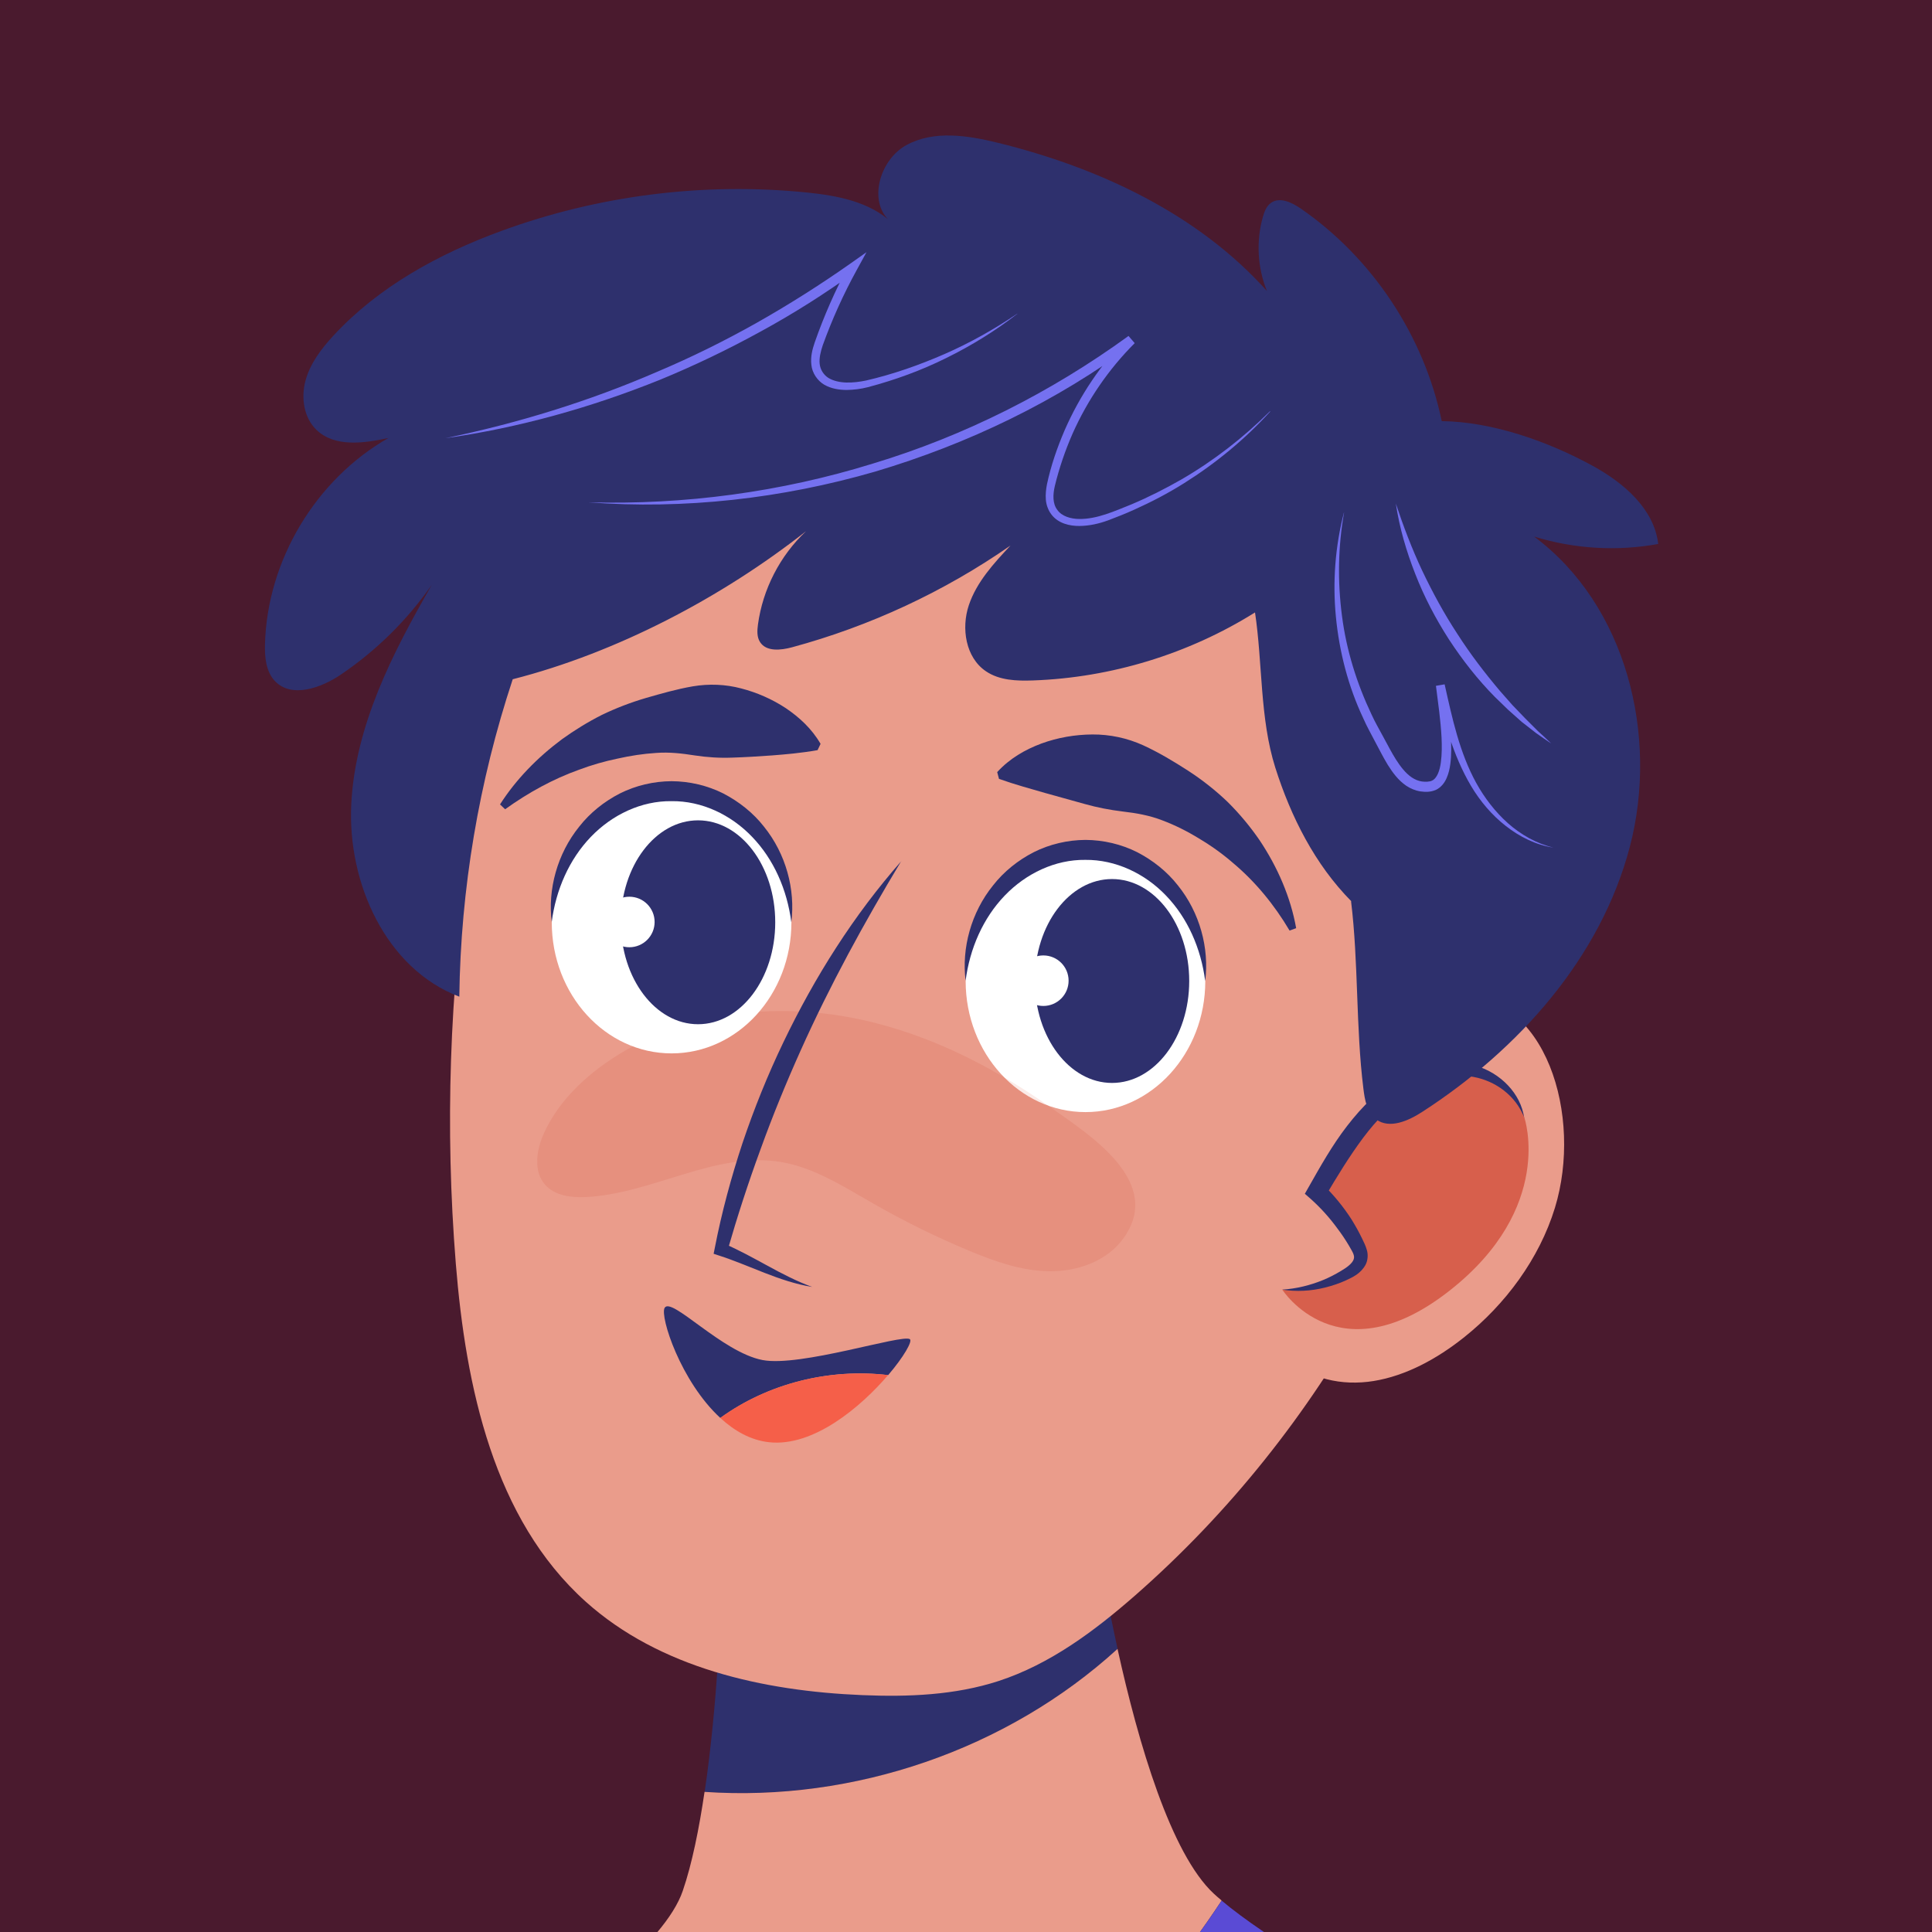
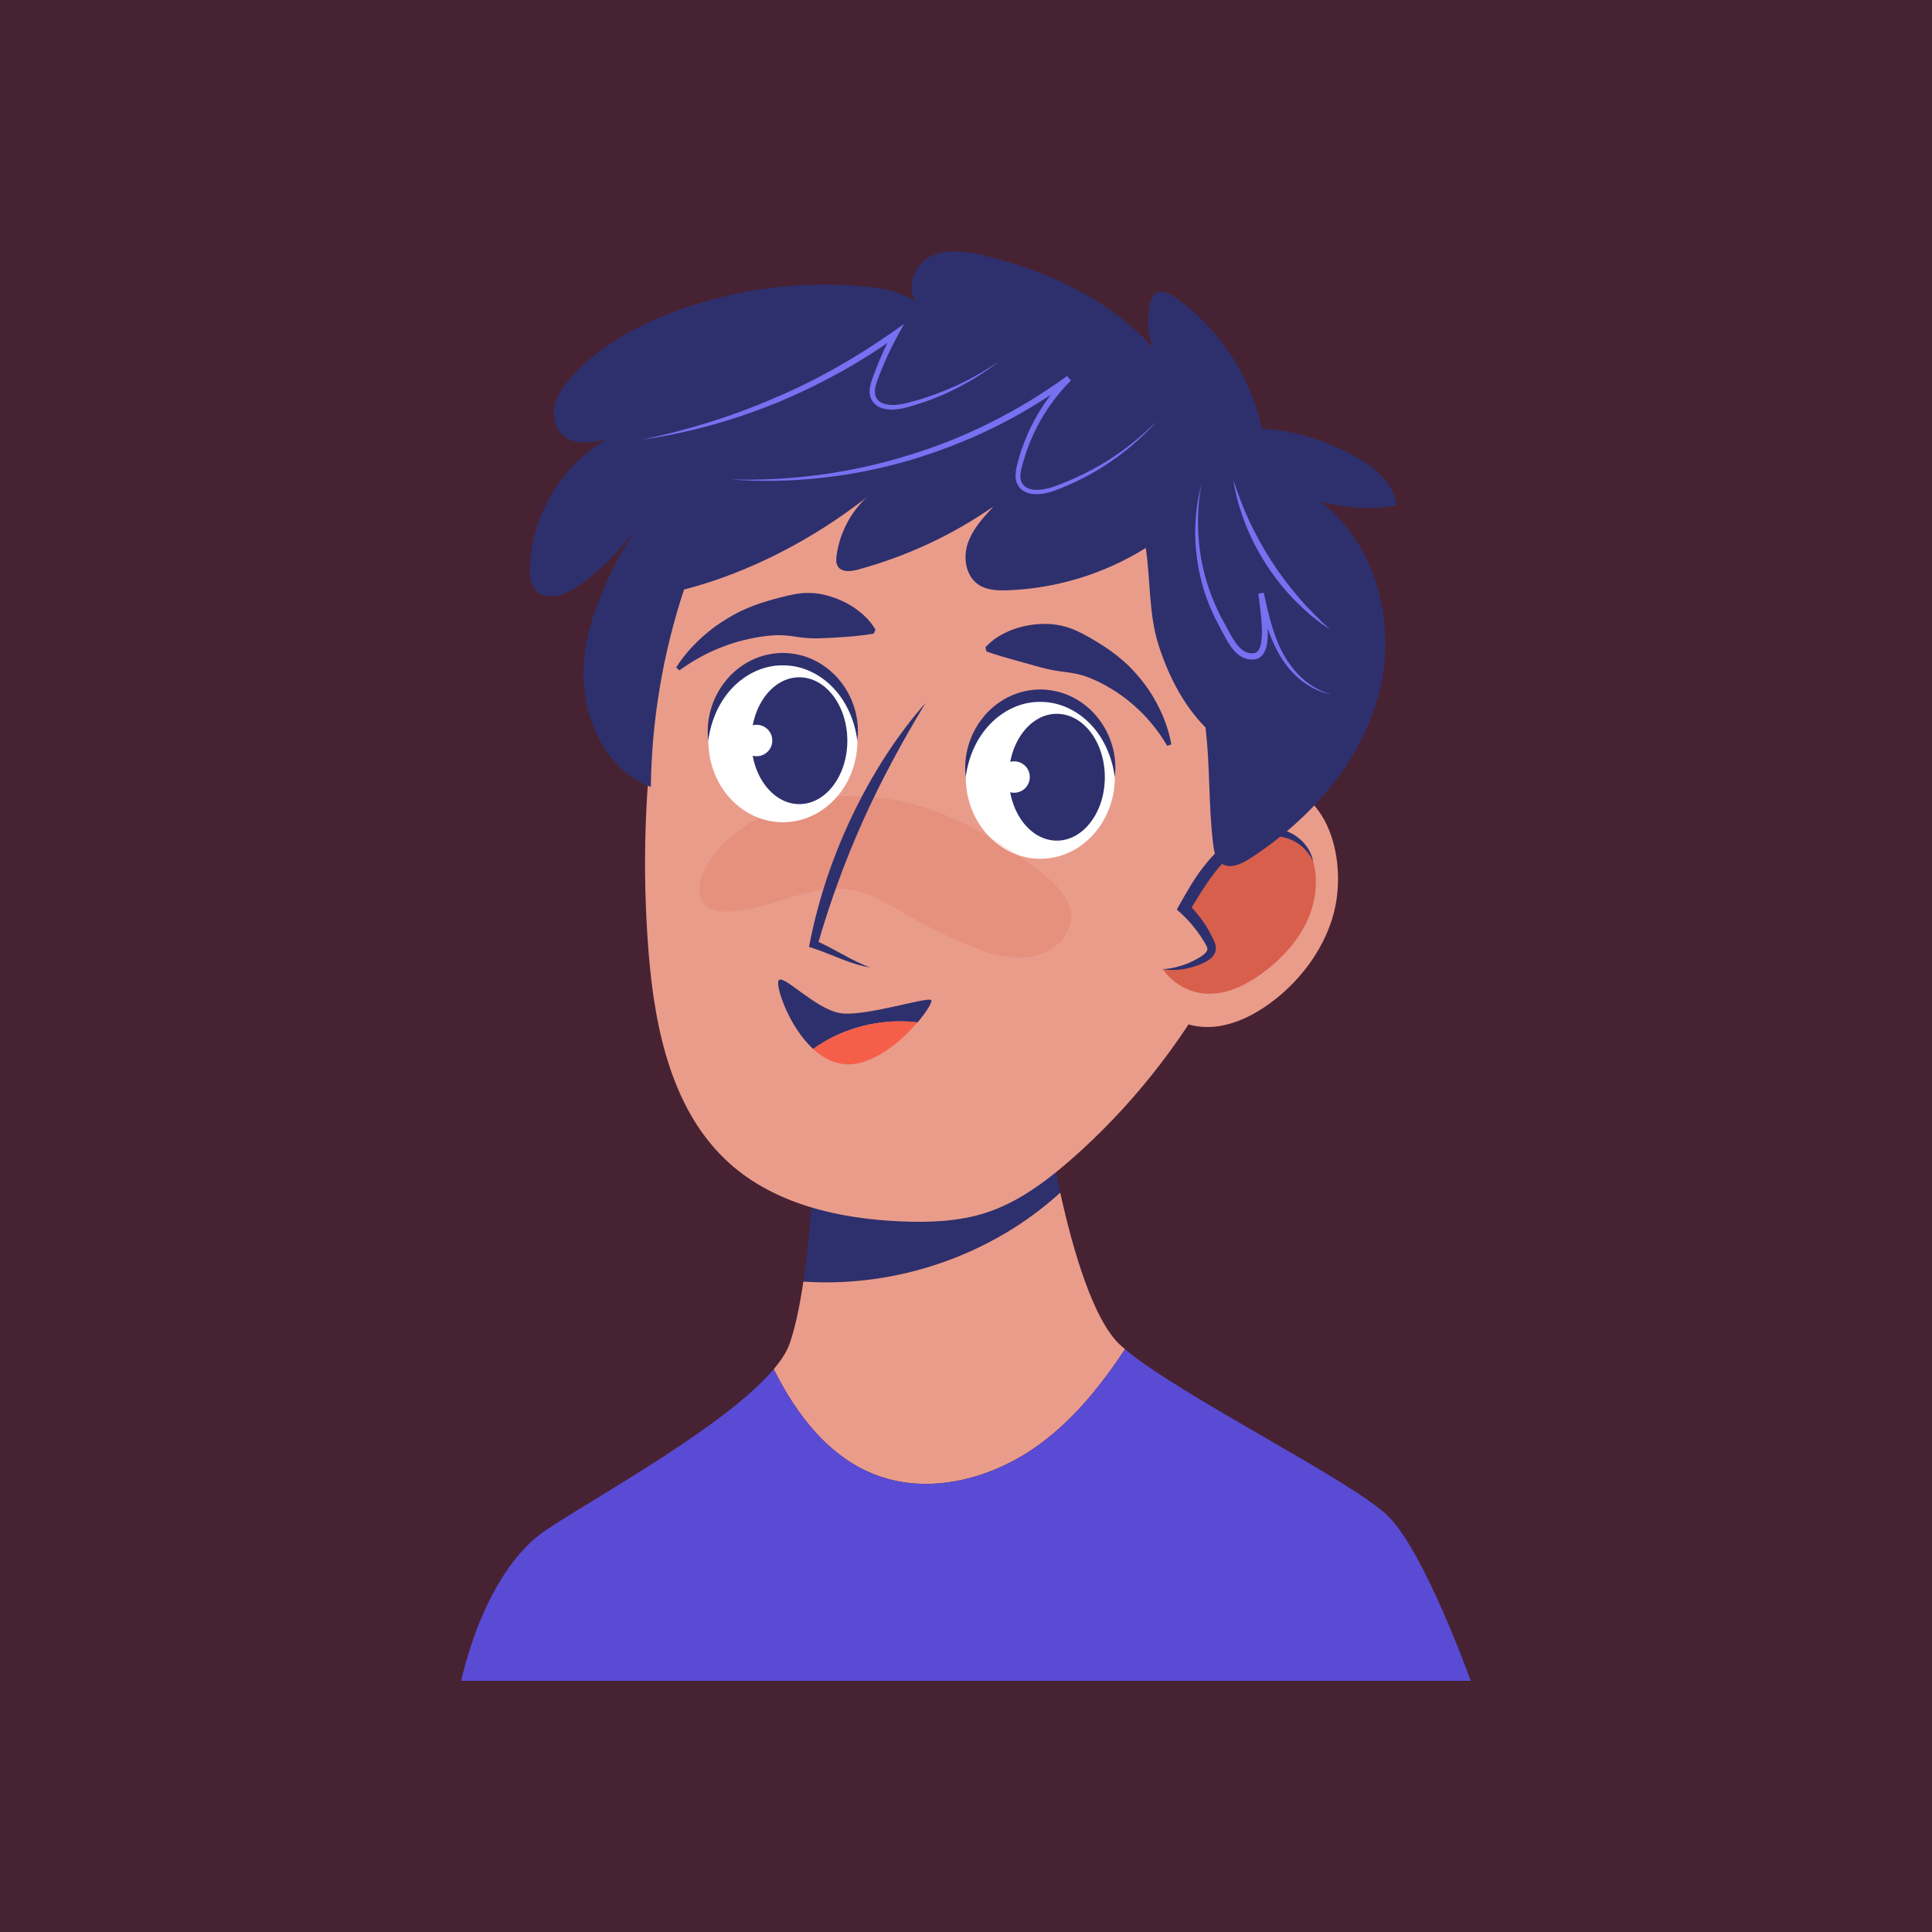
<svg xmlns="http://www.w3.org/2000/svg" viewBox="0 0 100 100">
-   <rect width="100" height="100" fill="#4a1a2e" />
-   <svg x="8" y="7" width="84" height="118.97" viewBox="0 0 162.53 230.19">
+   <rect width="100" height="100" fill="#472233" />
+   <svg x="23.875" y="13" width="52.249" height="74.00" viewBox="0 0 162.53 230.19">
    <defs>
      <style>
      .cls-1 {
        fill: #7571f0;
      }

      .cls-2 {
        fill: #fff;
      }

      .cls-3, .cls-4 {
        mix-blend-mode: multiply;
      }

      .cls-3, .cls-4, .cls-5 {
        fill: #ea9c8b;
      }

      .cls-4 {
        opacity: .2;
      }

      .cls-6 {
        fill: #2e306d;
      }

      .cls-7 {
        isolation: isolate;
      }

      .cls-8 {
        fill: #f55f49;
      }

      .cls-9 {
        fill: #5a4bd5;
      }
    </style>
    </defs>
    <g class="cls-7">
      <g id="Capa_1" data-name="Capa 1">
        <g>
          <path class="cls-6" d="M96.45,151.6c-1.77-8.02-2.69-14.91-2.69-15.45l-37.03,10.87s-.3,9.84-1.64,18.9c14.94,1.02,30.29-4.22,41.36-14.32Z" />
          <path class="cls-5" d="M42.51,38.66c-6.25,10.1-9.25,21.89-10.99,33.65-1.99,13.46-2.44,27.14-1.35,40.7,1,12.35,3.79,25.56,13,33.84,7.4,6.65,17.77,8.96,27.72,9.37,4.59.19,9.26.01,13.63-1.41,5.15-1.68,9.6-5,13.68-8.57,18.86-16.53,31.68-39.8,35.57-64.58,1.63-10.41,1.7-21.27-1.71-31.24-4.19-12.23-13.56-22.42-25.02-28.39-9.79-5.1-26.77-10.27-37.4-5.15-10.99,5.29-20.54,11.13-27.12,21.78Z" />
          <g>
            <path class="cls-5" d="M140.25,107.4c-1.57,5.14-4.99,9.7-9.06,12.95-2.76,2.21-5.89,3.89-9.09,4.41-3.2.52-6.47-.21-8.72-2.37-2.06-1.98-3.15-5.01-3.49-8.16-.78-7.29,2.29-15.33,7.33-21.08,3.5-3.99,8.17-7.06,12.84-7.16,9.4-.21,12.97,12.32,10.19,21.41Z" />
            <path class="cls-3" d="M112.93,115.61c2.24.1,4.53-.47,6.56-1.62.61-.35,1.27-.87,1.33-1.6.03-.41-.14-.78-.32-1.13-1.05-2.06-2.43-3.91-4.08-5.44,1.65-2.84,3.32-5.71,5.57-8.05,2.25-2.34,5.17-4.13,8.22-4.24,3.06-.11,6.16,1.78,6.98,4.87,0,0,3.07,9-7.48,17.3-11.13,8.75-16.77-.09-16.77-.09Z" />
            <path class="cls-6" d="M137.18,98.4c-.86-2.25-2.93-3.7-5.08-4.09-2.16-.41-4.37.3-6.24,1.47-1.89,1.18-3.47,2.82-4.84,4.65-1.37,1.84-2.58,3.83-3.79,5.87l-.17-1.17c1.07,1.04,2.01,2.2,2.81,3.44.39.63.75,1.27,1.07,1.94.15.33.33.64.46,1.1.15.45.12,1.08-.13,1.53-.51.9-1.3,1.23-1.95,1.54-.67.31-1.38.54-2.09.72-1.42.36-2.9.43-4.31.21,1.43-.09,2.8-.43,4.08-.95.64-.26,1.25-.58,1.83-.93.59-.34,1.12-.75,1.26-1.15.06-.19.05-.32-.03-.55-.08-.21-.27-.52-.44-.82-.35-.59-.73-1.16-1.14-1.7-.8-1.1-1.71-2.11-2.72-3.01l-.56-.49.38-.67c1.17-2.06,2.35-4.18,3.85-6.12.75-.97,1.56-1.9,2.48-2.76.92-.84,1.94-1.59,3.05-2.2,2.18-1.21,4.91-1.86,7.4-1.06,2.44.72,4.48,2.79,4.8,5.2Z" />
          </g>
          <g>
            <ellipse class="cls-2" cx="93.23" cy="84.7" rx="12" ry="13.13" />
            <ellipse class="cls-6" cx="95.89" cy="84.7" rx="7.73" ry="10.21" />
            <path class="cls-6" d="M81.23,84.7c-.42-3.29.55-6.86,2.75-9.58,1.08-1.38,2.49-2.51,4.07-3.32,1.59-.8,3.39-1.22,5.18-1.23,1.79.01,3.59.43,5.18,1.23,1.58.82,2.99,1.94,4.07,3.32,2.2,2.72,3.16,6.29,2.74,9.58-.42-3.28-1.77-6.32-3.92-8.55-2.13-2.23-5.07-3.61-8.08-3.58-3.01-.04-5.94,1.35-8.08,3.58-2.15,2.24-3.5,5.27-3.92,8.56Z" />
            <circle class="cls-2" cx="89.01" cy="84.67" r="2.53" />
          </g>
          <path class="cls-6" d="M34.59,67.03c1.59-2.5,3.74-4.7,6.21-6.54,1.25-.9,2.58-1.72,3.98-2.43,1.41-.68,2.89-1.25,4.42-1.7,1.53-.44,3.09-.89,4.71-1.17,1.61-.27,3.26-.21,4.84.21,1.58.41,3.09,1.07,4.46,1.97,1.36.92,2.6,2.05,3.49,3.58l-.3.63c-1.71.3-3.17.42-4.57.53-1.39.1-2.7.18-3.97.22-1.27.05-2.5-.03-3.76-.22-1.26-.2-2.56-.35-3.86-.25-1.29.08-2.59.28-3.88.57-1.3.27-2.6.64-3.87,1.12-2.57.92-5.04,2.27-7.38,3.95l-.51-.48Z" />
          <path class="cls-6" d="M113.67,79.65c-1.55-2.62-3.45-4.91-5.64-6.75-1.08-.94-2.23-1.76-3.43-2.47-1.18-.73-2.41-1.34-3.68-1.82-1.26-.49-2.61-.73-3.93-.88-1.32-.16-2.57-.4-3.85-.76l-3.99-1.11c-1.4-.41-2.88-.8-4.58-1.4l-.18-.68c1.24-1.36,2.79-2.25,4.42-2.86,1.64-.6,3.38-.9,5.12-.91,1.74-.01,3.48.36,5.07,1.08,1.59.73,3.08,1.63,4.51,2.55,1.43.93,2.76,1.98,3.97,3.14,1.19,1.18,2.25,2.46,3.18,3.81,1.82,2.72,3.12,5.73,3.67,8.82l-.66.24Z" />
          <g>
            <path class="cls-6" d="M73.47,124.17c1.58-1.85,2.46-3.41,2.17-3.6-.78-.52-10.99,2.82-14.76,2.09-4.05-.78-9.14-6.4-9.8-5.22-.48.87,1.61,7.37,5.58,11.02,4.79-3.47,10.94-4.99,16.81-4.29Z" />
            <path class="cls-8" d="M56.66,128.46c1.4,1.29,3.03,2.23,4.87,2.43,4.46.5,9.22-3.55,11.93-6.72-5.87-.7-12.02.82-16.81,4.29Z" />
          </g>
          <path class="cls-4" d="M72.26,88.92c-9.13-2.35-19.4-1.42-27.1,4.01-2.57,1.81-4.86,4.14-6.16,7.01-.75,1.65-1.09,3.78.1,5.15.97,1.11,2.62,1.32,4.09,1.25,6.66-.32,12.97-4.61,19.55-3.51,3.32.56,6.25,2.45,9.17,4.12,3.1,1.78,6.32,3.37,9.63,4.75,2.57,1.07,5.25,2.03,8.04,2.07s5.71-.97,7.38-3.2c4.23-5.68-3.25-10.41-7.19-13.19-5.31-3.75-11.17-6.83-17.49-8.45Z" />
          <g>
            <path class="cls-5" d="M66.9,197.09c8.84,3.3,19.08.39,26.62-5.29,5.38-4.06,9.62-9.36,13.35-15.01-.28-.23-.54-.46-.78-.68-4.3-3.98-7.56-15.04-9.65-24.52-11.07,10.1-26.42,15.34-41.36,14.32-.54,3.66-1.25,7.2-2.18,9.91-.45,1.32-1.36,2.73-2.59,4.19,3.71,7.43,8.94,14.23,16.59,17.09Z" />
            <path class="cls-9" d="M149.3,203.74c-5.7-5.7-33.52-19.42-42.43-26.94-3.74,5.65-7.97,10.95-13.35,15.01-7.54,5.68-17.78,8.59-26.62,5.29-7.64-2.85-12.88-9.66-16.59-17.09-7.53,8.96-27.66,19.98-36.5,25.79-10.29,6.76-13.81,24.39-13.81,24.39h162.53s-7.35-20.57-13.23-26.45Z" />
          </g>
          <g>
            <ellipse class="cls-2" cx="51.78" cy="78.82" rx="12" ry="13.13" />
            <ellipse class="cls-6" cx="54.43" cy="78.82" rx="7.73" ry="10.21" />
            <path class="cls-6" d="M39.78,78.82c-.42-3.29.55-6.86,2.75-9.58,1.08-1.38,2.49-2.51,4.07-3.32,1.59-.8,3.39-1.22,5.18-1.23,1.79.01,3.59.43,5.18,1.23,1.58.82,2.99,1.94,4.07,3.32,2.2,2.72,3.16,6.29,2.74,9.58-.42-3.28-1.77-6.32-3.92-8.55-2.13-2.23-5.07-3.62-8.08-3.58-3.01-.04-5.94,1.35-8.08,3.58-2.15,2.24-3.5,5.27-3.92,8.56Z" />
            <circle class="cls-2" cx="47.55" cy="78.79" r="2.53" />
          </g>
          <path class="cls-6" d="M119.85,76.71c-3.64-3.68-6.04-8.44-7.61-13.38-1.56-4.94-1.26-10.41-2.03-15.54-6.65,4.16-14.4,6.53-22.23,6.81-1.63.06-3.37,0-4.72-.92-2.03-1.37-2.49-4.3-1.71-6.62s2.5-4.19,4.17-5.97c-6.64,4.62-14.08,8.08-21.88,10.19-1.12.3-2.57.46-3.2-.52-.33-.51-.29-1.16-.21-1.76.48-3.54,2.21-6.9,4.82-9.35-8.45,6.65-18.96,12.17-29.38,14.83-3.39,10.24-5.21,21-5.35,31.79-7.36-2.8-11.21-11.4-10.82-19.27.39-7.87,4.13-15.14,8.06-21.97-2.44,3.51-5.54,6.57-9.08,8.97-2,1.36-4.95,2.41-6.62.67-.91-.96-1.04-2.41-1-3.73.23-8.37,5.08-16.47,12.36-20.62-2.45.53-5.35.94-7.18-.79-1.3-1.23-1.59-3.25-1.12-4.97.47-1.72,1.59-3.19,2.8-4.5,4.52-4.89,10.54-8.18,16.79-10.47,9.73-3.57,20.27-4.9,30.59-3.86,3.07.31,6.33.92,8.57,3.05-2.52-1.87-1.34-6.28,1.42-7.79,2.75-1.51,6.14-.98,9.19-.23,10.1,2.49,19.97,7.09,26.92,14.83-.95-2.34-1.09-5-.4-7.42.15-.53.36-1.08.81-1.4.87-.62,2.07-.05,2.95.55,7.2,4.96,12.37,12.76,14.15,21.31,5.09.06,10.68,2.04,15.14,4.49,3.1,1.7,6.13,4.3,6.54,7.81-4.12.76-8.42.5-12.43-.74,9.23,6.86,12.5,19.93,9.59,31.06-2.92,11.12-11.12,20.3-20.78,26.55-1.4.91-3.29,1.75-4.63.76-.93-.69-1.14-1.96-1.28-3.11-.76-6.11-.48-12.62-1.23-18.72Z" />
          <g>
            <path class="cls-1" d="M119.13,37.78c-.61,3.43-.66,6.93-.21,10.36.44,3.43,1.48,6.75,2.95,9.85.36.79.78,1.51,1.2,2.29.42.77.81,1.54,1.26,2.25.45.7.96,1.37,1.59,1.79.32.21.65.35,1.01.4.35.05.76.03.99-.08.52-.22.8-1.04.9-1.83.11-.81.11-1.66.07-2.51-.09-1.71-.34-3.42-.56-5.16l.87-.15c.76,3.4,1.49,6.83,3.16,9.87.83,1.5,1.89,2.89,3.18,4.04,1.29,1.14,2.84,2.03,4.55,2.44-1.74-.26-3.38-1.08-4.77-2.17-1.4-1.09-2.57-2.48-3.48-4.01-1.82-3.08-2.74-6.56-3.51-9.97l.87-.15c.23,1.71.51,3.45.62,5.22.05.89.07,1.78-.05,2.7-.06.46-.16.93-.36,1.39-.19.46-.54.95-1.08,1.21-.57.24-1.07.22-1.57.15-.51-.08-.99-.29-1.4-.56-.82-.56-1.37-1.33-1.85-2.09-.47-.77-.86-1.56-1.27-2.32-.39-.76-.84-1.54-1.19-2.35-1.51-3.2-2.4-6.66-2.74-10.16-.34-3.5-.07-7.05.8-10.42Z" />
            <path class="cls-1" d="M124.3,36.85c.77,2.32,1.63,4.58,2.66,6.77,1.04,2.18,2.19,4.3,3.51,6.31,1.3,2.03,2.76,3.94,4.32,5.78l1.2,1.36,1.26,1.31,1.29,1.29c.45.41.9.82,1.34,1.25-.51-.34-1.01-.69-1.51-1.04l-1.45-1.13-1.37-1.22-1.32-1.28c-1.73-1.75-3.25-3.7-4.6-5.76-1.33-2.07-2.48-4.26-3.37-6.55-.9-2.29-1.59-4.65-1.95-7.07Z" />
            <path class="cls-1" d="M111.74,27.66c-2.52,2.77-5.45,5.19-8.64,7.19-1.59,1-3.27,1.88-4.99,2.65-.86.39-1.74.74-2.62,1.07-.91.33-1.86.55-2.86.56-.96.01-2.12-.24-2.81-1.15-.33-.43-.52-.97-.56-1.5-.04-.52.02-1.03.11-1.51.4-1.88,1.02-3.67,1.77-5.42,1.52-3.48,3.68-6.69,6.35-9.4l.62.72c-7.79,5.8-16.67,10.06-25.96,12.82-9.31,2.69-19.08,3.81-28.71,3.07,9.64.27,19.3-1.03,28.47-3.87,9.2-2.77,17.88-7.16,25.63-12.79l.62.72c-2.61,2.61-4.73,5.7-6.23,9.08-.74,1.69-1.34,3.46-1.77,5.23-.2.87-.23,1.76.25,2.39.45.64,1.33.9,2.2.91,1.78.02,3.52-.78,5.24-1.47,1.71-.72,3.38-1.57,4.99-2.49,3.23-1.87,6.2-4.18,8.86-6.82Z" />
            <path class="cls-1" d="M86.41,17.88c-2.2,1.71-4.59,3.18-7.1,4.42-2.51,1.25-5.15,2.21-7.87,2.93-.7.18-1.42.27-2.15.28-.73-.01-1.5-.12-2.21-.52-.7-.41-1.22-1.18-1.3-1.99-.1-.81.1-1.56.33-2.24.93-2.66,2.06-5.23,3.39-7.71l.69.61c-3.02,2.19-6.18,4.19-9.46,5.98-3.27,1.8-6.64,3.42-10.09,4.84-6.92,2.79-14.15,4.82-21.51,5.86,7.28-1.51,14.39-3.7,21.18-6.64,3.41-1.44,6.73-3.08,9.95-4.89,3.22-1.82,6.35-3.8,9.37-5.92l1.67-1.18-.98,1.79c-1.33,2.42-2.47,4.95-3.4,7.53-.21.63-.37,1.27-.31,1.86.06.58.38,1.09.87,1.41,1.03.62,2.5.53,3.79.26,2.68-.62,5.31-1.54,7.85-2.65,2.54-1.11,4.97-2.48,7.28-4.04Z" />
          </g>
          <path class="cls-6" d="M74.78,72.69c-3.72,6.18-7.15,12.45-10.07,18.96-1.46,3.25-2.81,6.55-4.02,9.9-1.23,3.35-2.33,6.74-3.32,10.18l-.41-.76c3.12,1.33,5.78,3.24,8.9,4.37-3.3-.53-6.31-2.18-9.35-3.15l-.52-.17.12-.6c.69-3.56,1.64-7.06,2.78-10.51,1.16-3.44,2.52-6.81,4.09-10.08,3.14-6.54,7.04-12.72,11.82-18.15Z" />
        </g>
      </g>
    </g>
  </svg>
</svg>
